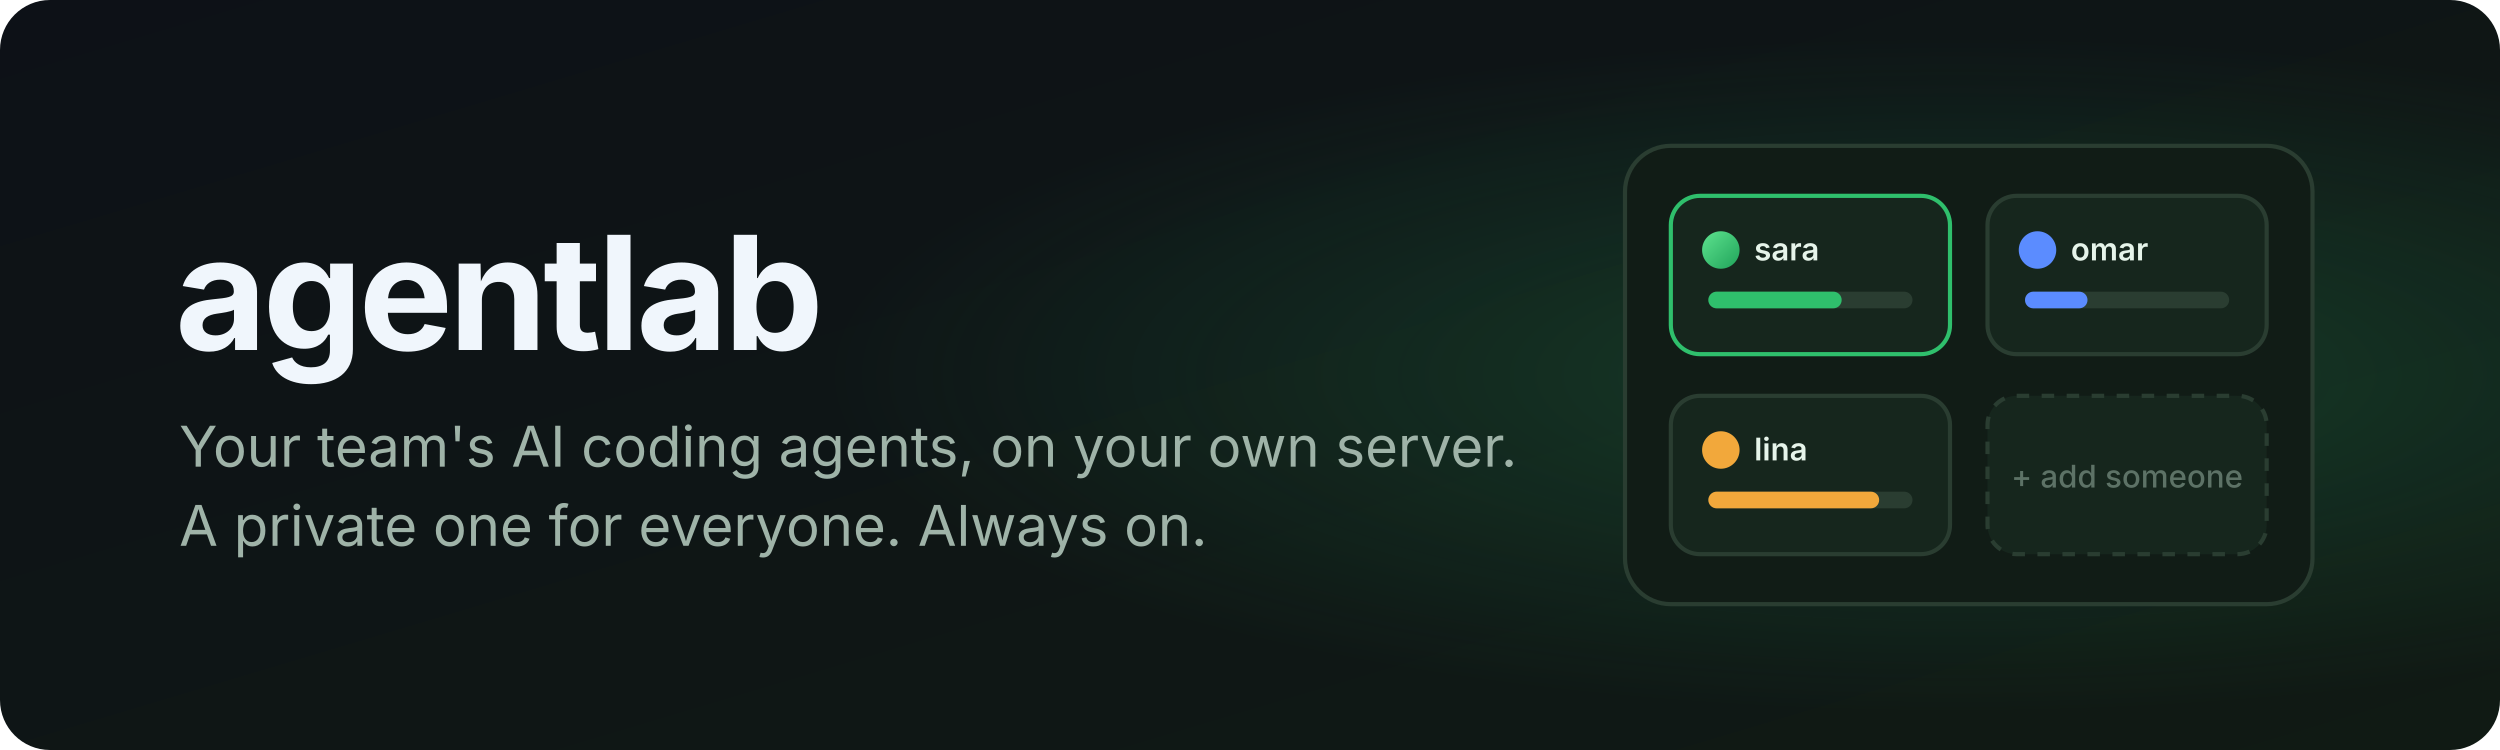
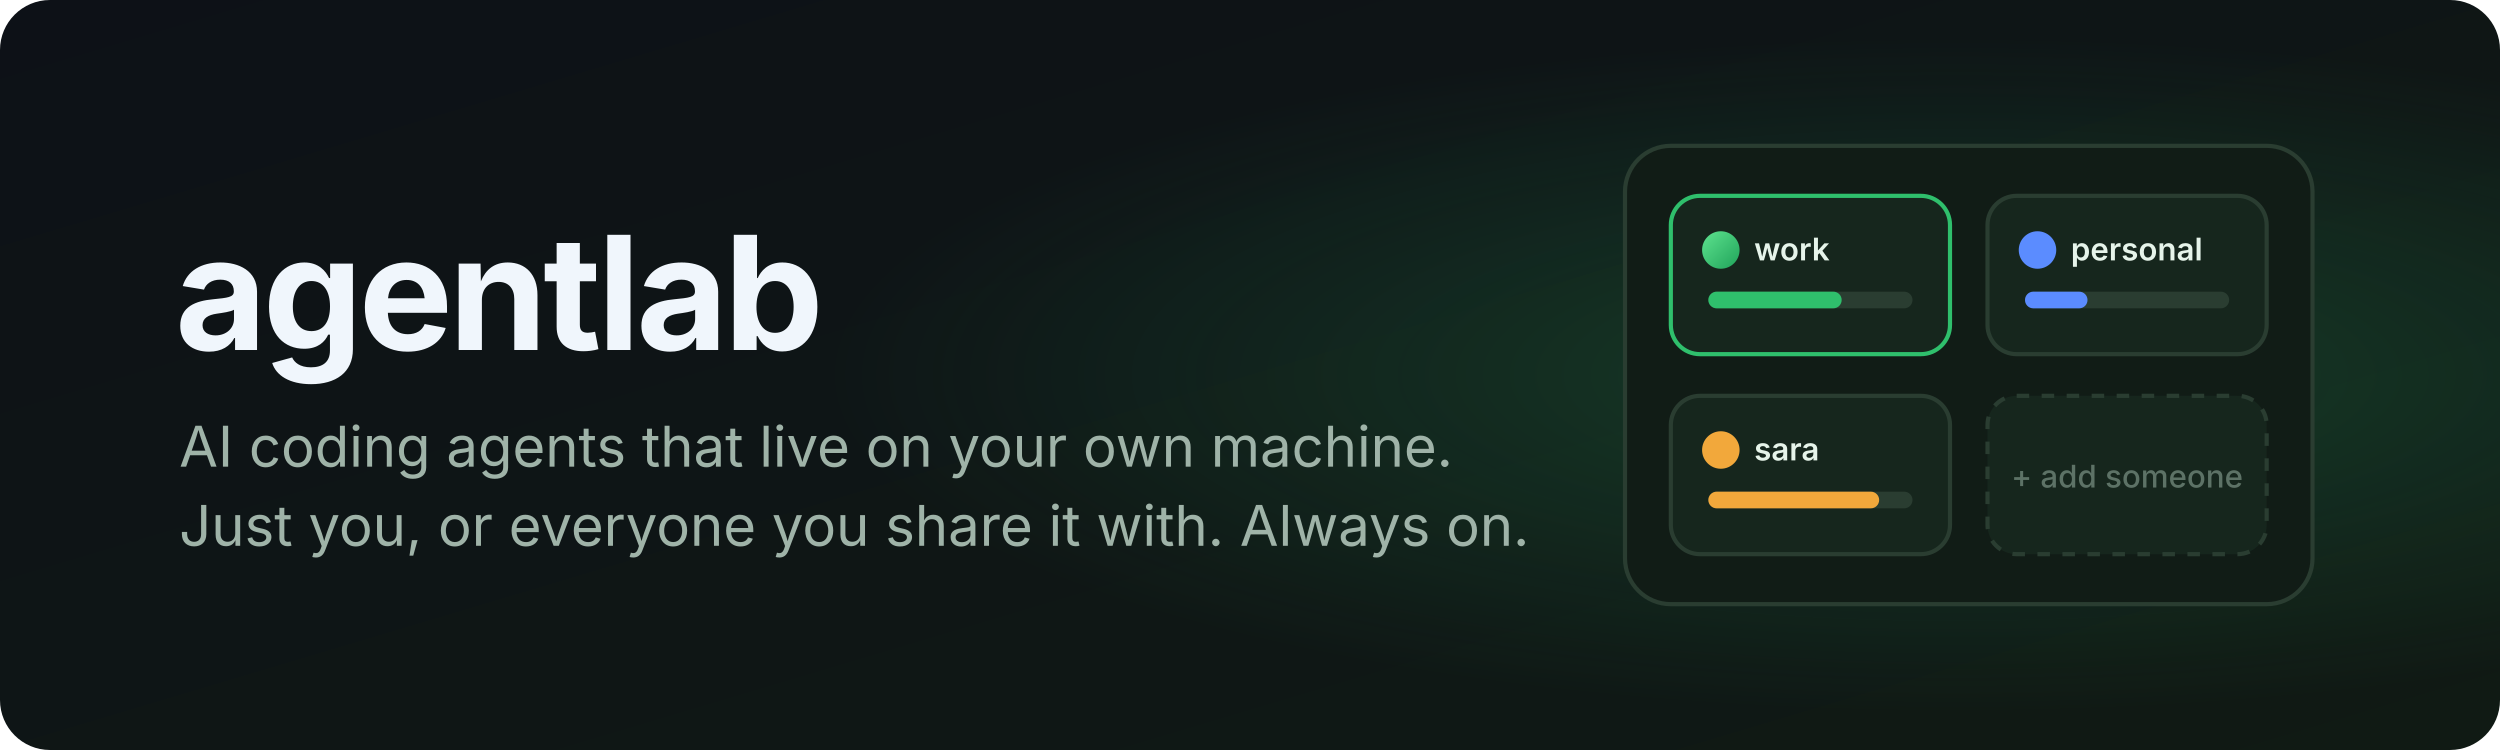
<svg xmlns="http://www.w3.org/2000/svg" width="1200" height="360" viewBox="0 0 1200 360" font-family="-apple-system, BlinkMacSystemFont, 'Segoe UI', Inter, Helvetica, Arial, sans-serif">
  <defs>
    <linearGradient id="bg" x1="0" y1="0" x2="1" y2="1">
      <stop offset="0" stop-color="#0d1117" />
      <stop offset="1" stop-color="#101a14" />
    </linearGradient>
    <linearGradient id="leaf" x1="0" y1="0" x2="1" y2="1">
      <stop offset="0" stop-color="#5ee38f" />
      <stop offset="1" stop-color="#20a35a" />
    </linearGradient>
    <radialGradient id="glow" cx="0.78" cy="0.5" r="0.45">
      <stop offset="0" stop-color="#2fbf6c" stop-opacity="0.22" />
      <stop offset="1" stop-color="#2fbf6c" stop-opacity="0" />
    </radialGradient>
  </defs>
  <rect width="1200" height="360" rx="24" fill="url(#bg)" />
  <rect width="1200" height="360" rx="24" fill="url(#glow)" />
  <g transform="translate(84 112)">
    <text x="0" y="56" font-size="76" font-weight="700" fill="#f0f6fc" letter-spacing="-2">agentlab</text>
-     <text x="2" y="112" font-size="27" fill="#9fb3a8">Your team's AI coding agents, on your own server.</text>
-     <text x="2" y="150" font-size="27" fill="#9fb3a8">A private one for everyone. Always on.</text>
+     <text x="2" y="112" font-size="27" fill="#9fb3a8">AI coding agents that live on your own machine.</text>
+     <text x="2" y="150" font-size="27" fill="#9fb3a8">Just you, or everyone you share it with. Always on.</text>
  </g>
  <g transform="translate(780 70)">
    <rect x="0" y="0" width="330" height="220" rx="22" fill="#111c16" stroke="#2a3d31" stroke-width="2" />
    <g font-size="15" font-weight="600">
      <rect x="22" y="24" width="134" height="76" rx="14" fill="#16261d" stroke="#2fbf6c" stroke-width="2" />
      <circle cx="46" cy="50" r="9" fill="url(#leaf)" />
-       <text x="62" y="55" fill="#e6f4ea">sara</text>
+       <text x="62" y="55" fill="#e6f4ea">work</text>
      <rect x="40" y="70" width="98" height="8" rx="4" fill="#2a3d31" />
      <rect x="40" y="70" width="64" height="8" rx="4" fill="#2fbf6c" />
      <rect x="174" y="24" width="134" height="76" rx="14" fill="#16261d" stroke="#2a3d31" stroke-width="2" />
      <circle cx="198" cy="50" r="9" fill="#5b8cff" />
-       <text x="214" y="55" fill="#e6f4ea">omar</text>
+       <text x="214" y="55" fill="#e6f4ea">personal</text>
      <rect x="192" y="70" width="98" height="8" rx="4" fill="#2a3d31" />
      <rect x="192" y="70" width="30" height="8" rx="4" fill="#5b8cff" />
      <rect x="22" y="120" width="134" height="76" rx="14" fill="#16261d" stroke="#2a3d31" stroke-width="2" />
      <circle cx="46" cy="146" r="9" fill="#f2a83b" />
-       <text x="62" y="151" fill="#e6f4ea">lina</text>
+       <text x="62" y="151" fill="#e6f4ea">sara</text>
      <rect x="40" y="166" width="98" height="8" rx="4" fill="#2a3d31" />
      <rect x="40" y="166" width="82" height="8" rx="4" fill="#f2a83b" />
      <rect x="174" y="120" width="134" height="76" rx="14" fill="#16261d" stroke="#2a3d31" stroke-width="2" stroke-dasharray="6 6" />
      <text x="241" y="164" fill="#5d7266" text-anchor="middle" font-weight="500">+ add someone</text>
    </g>
  </g>
</svg>
